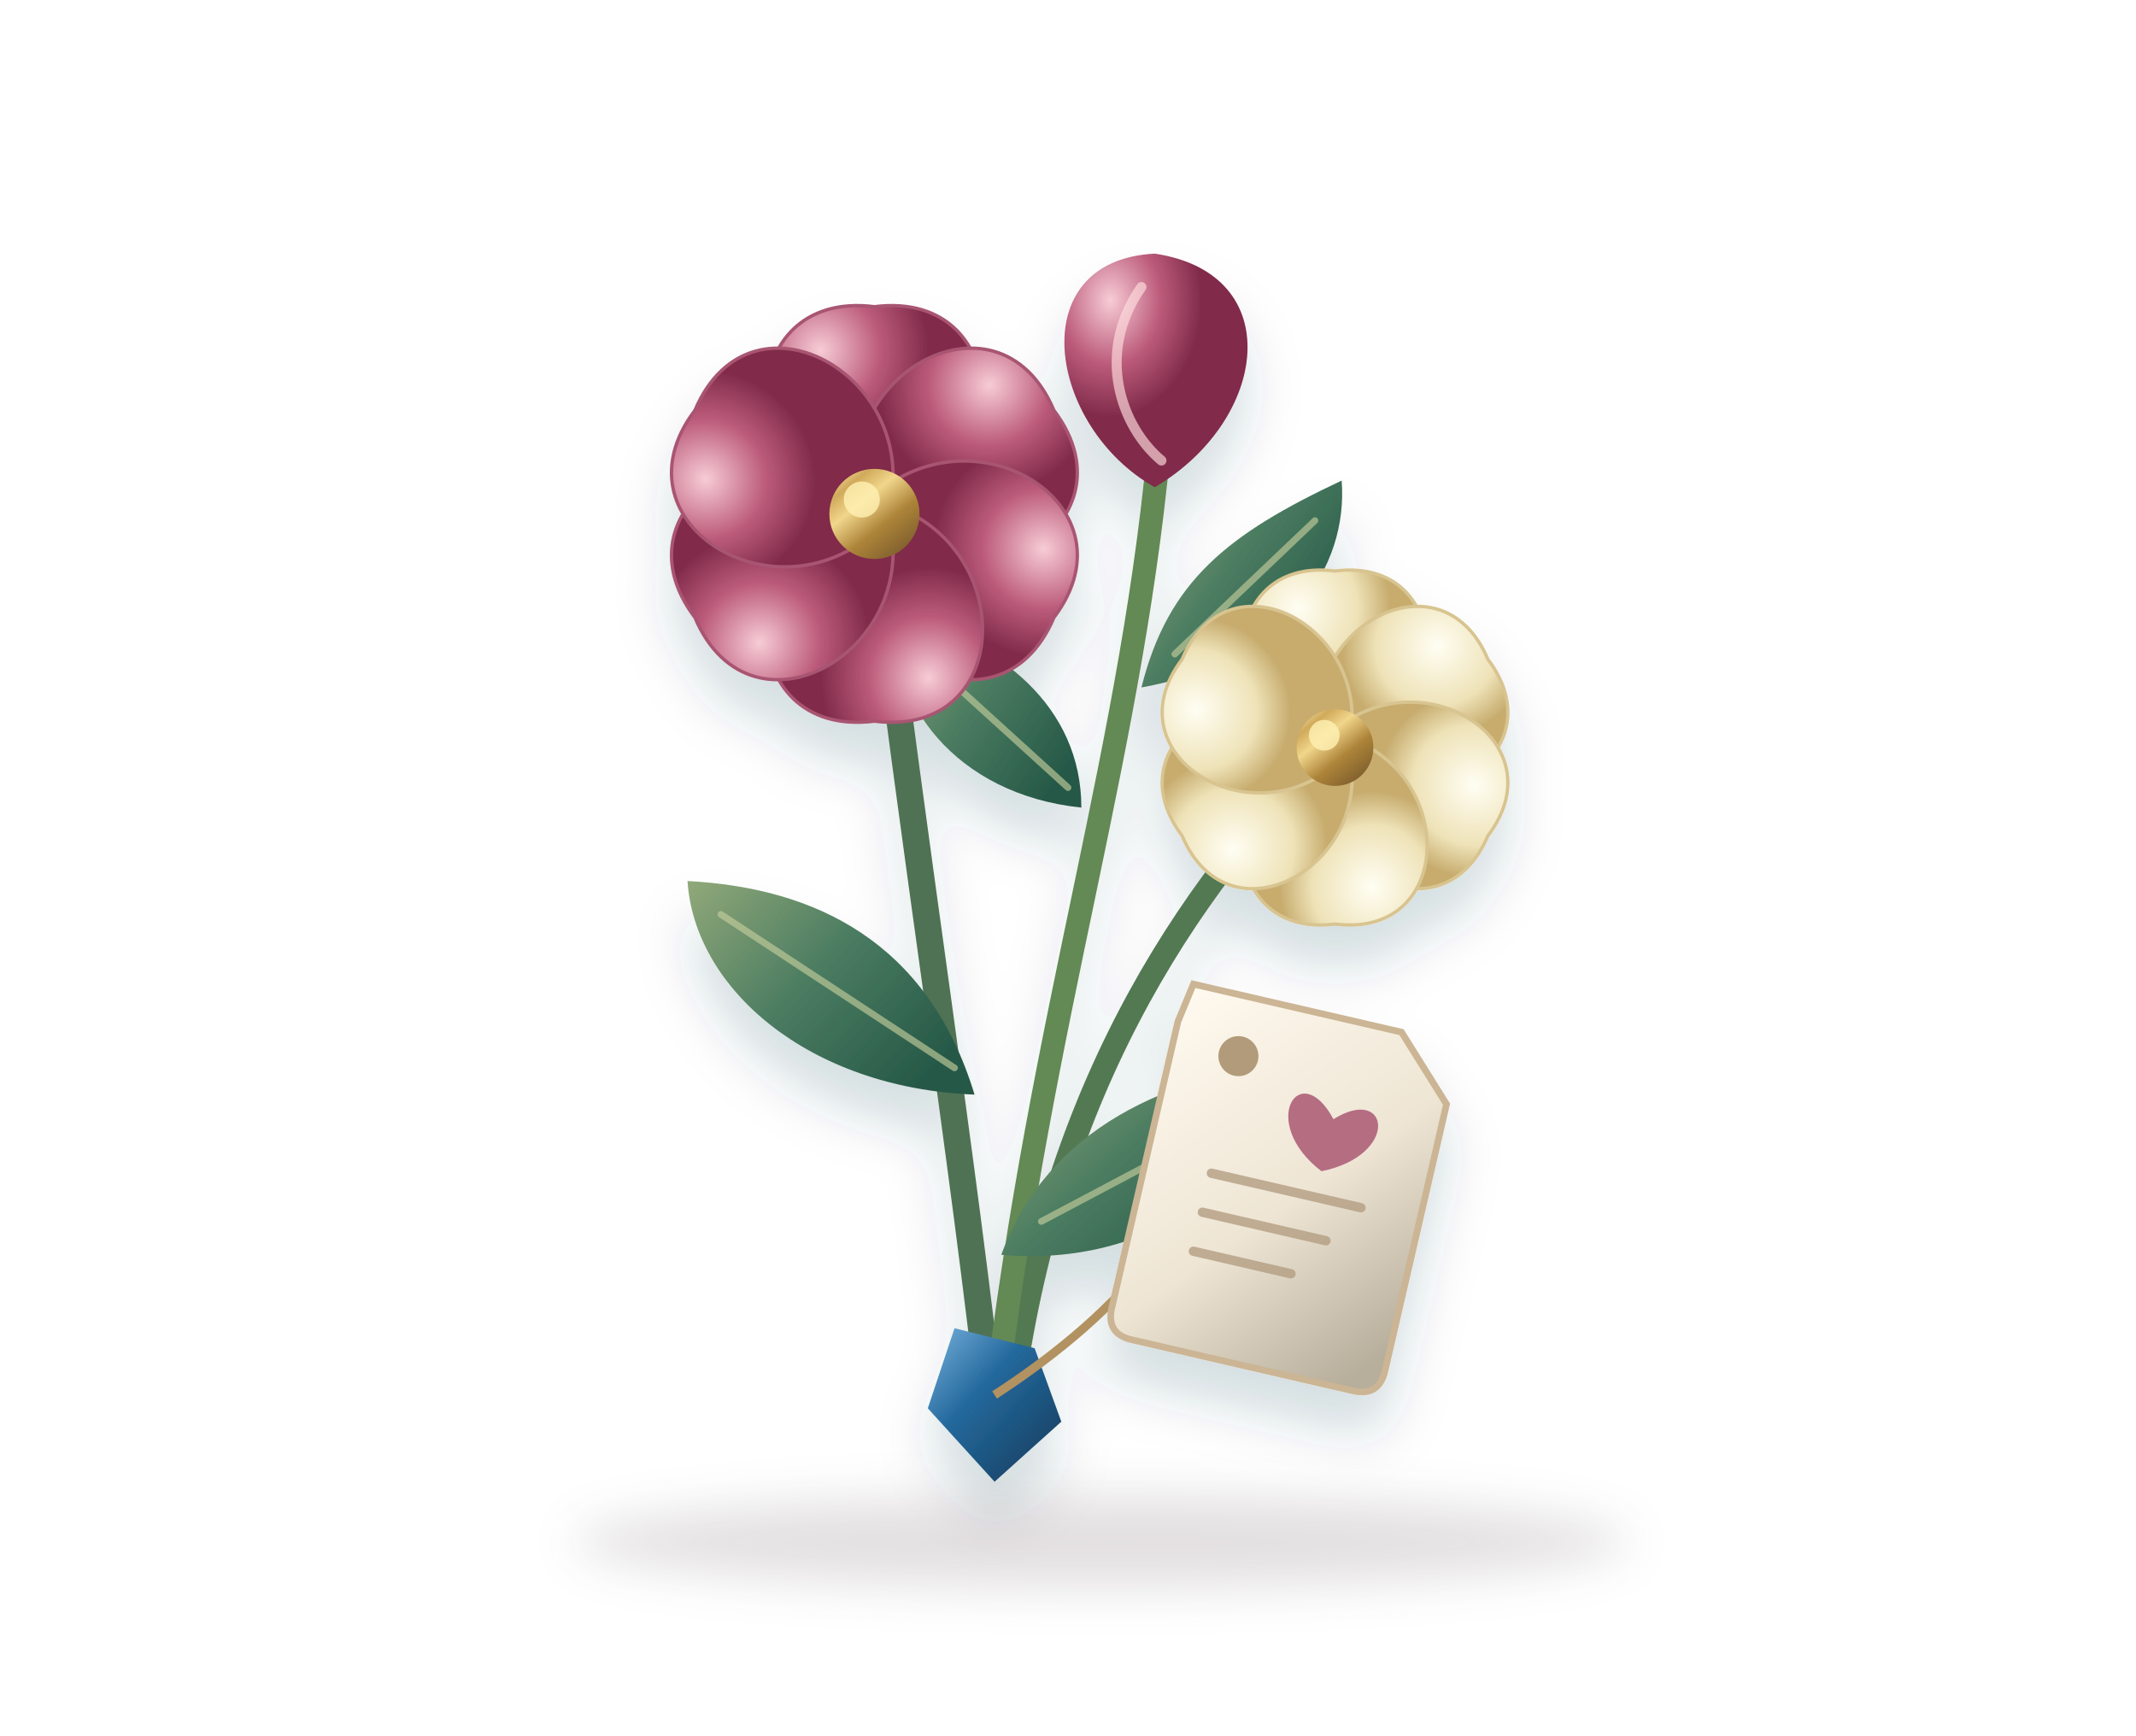
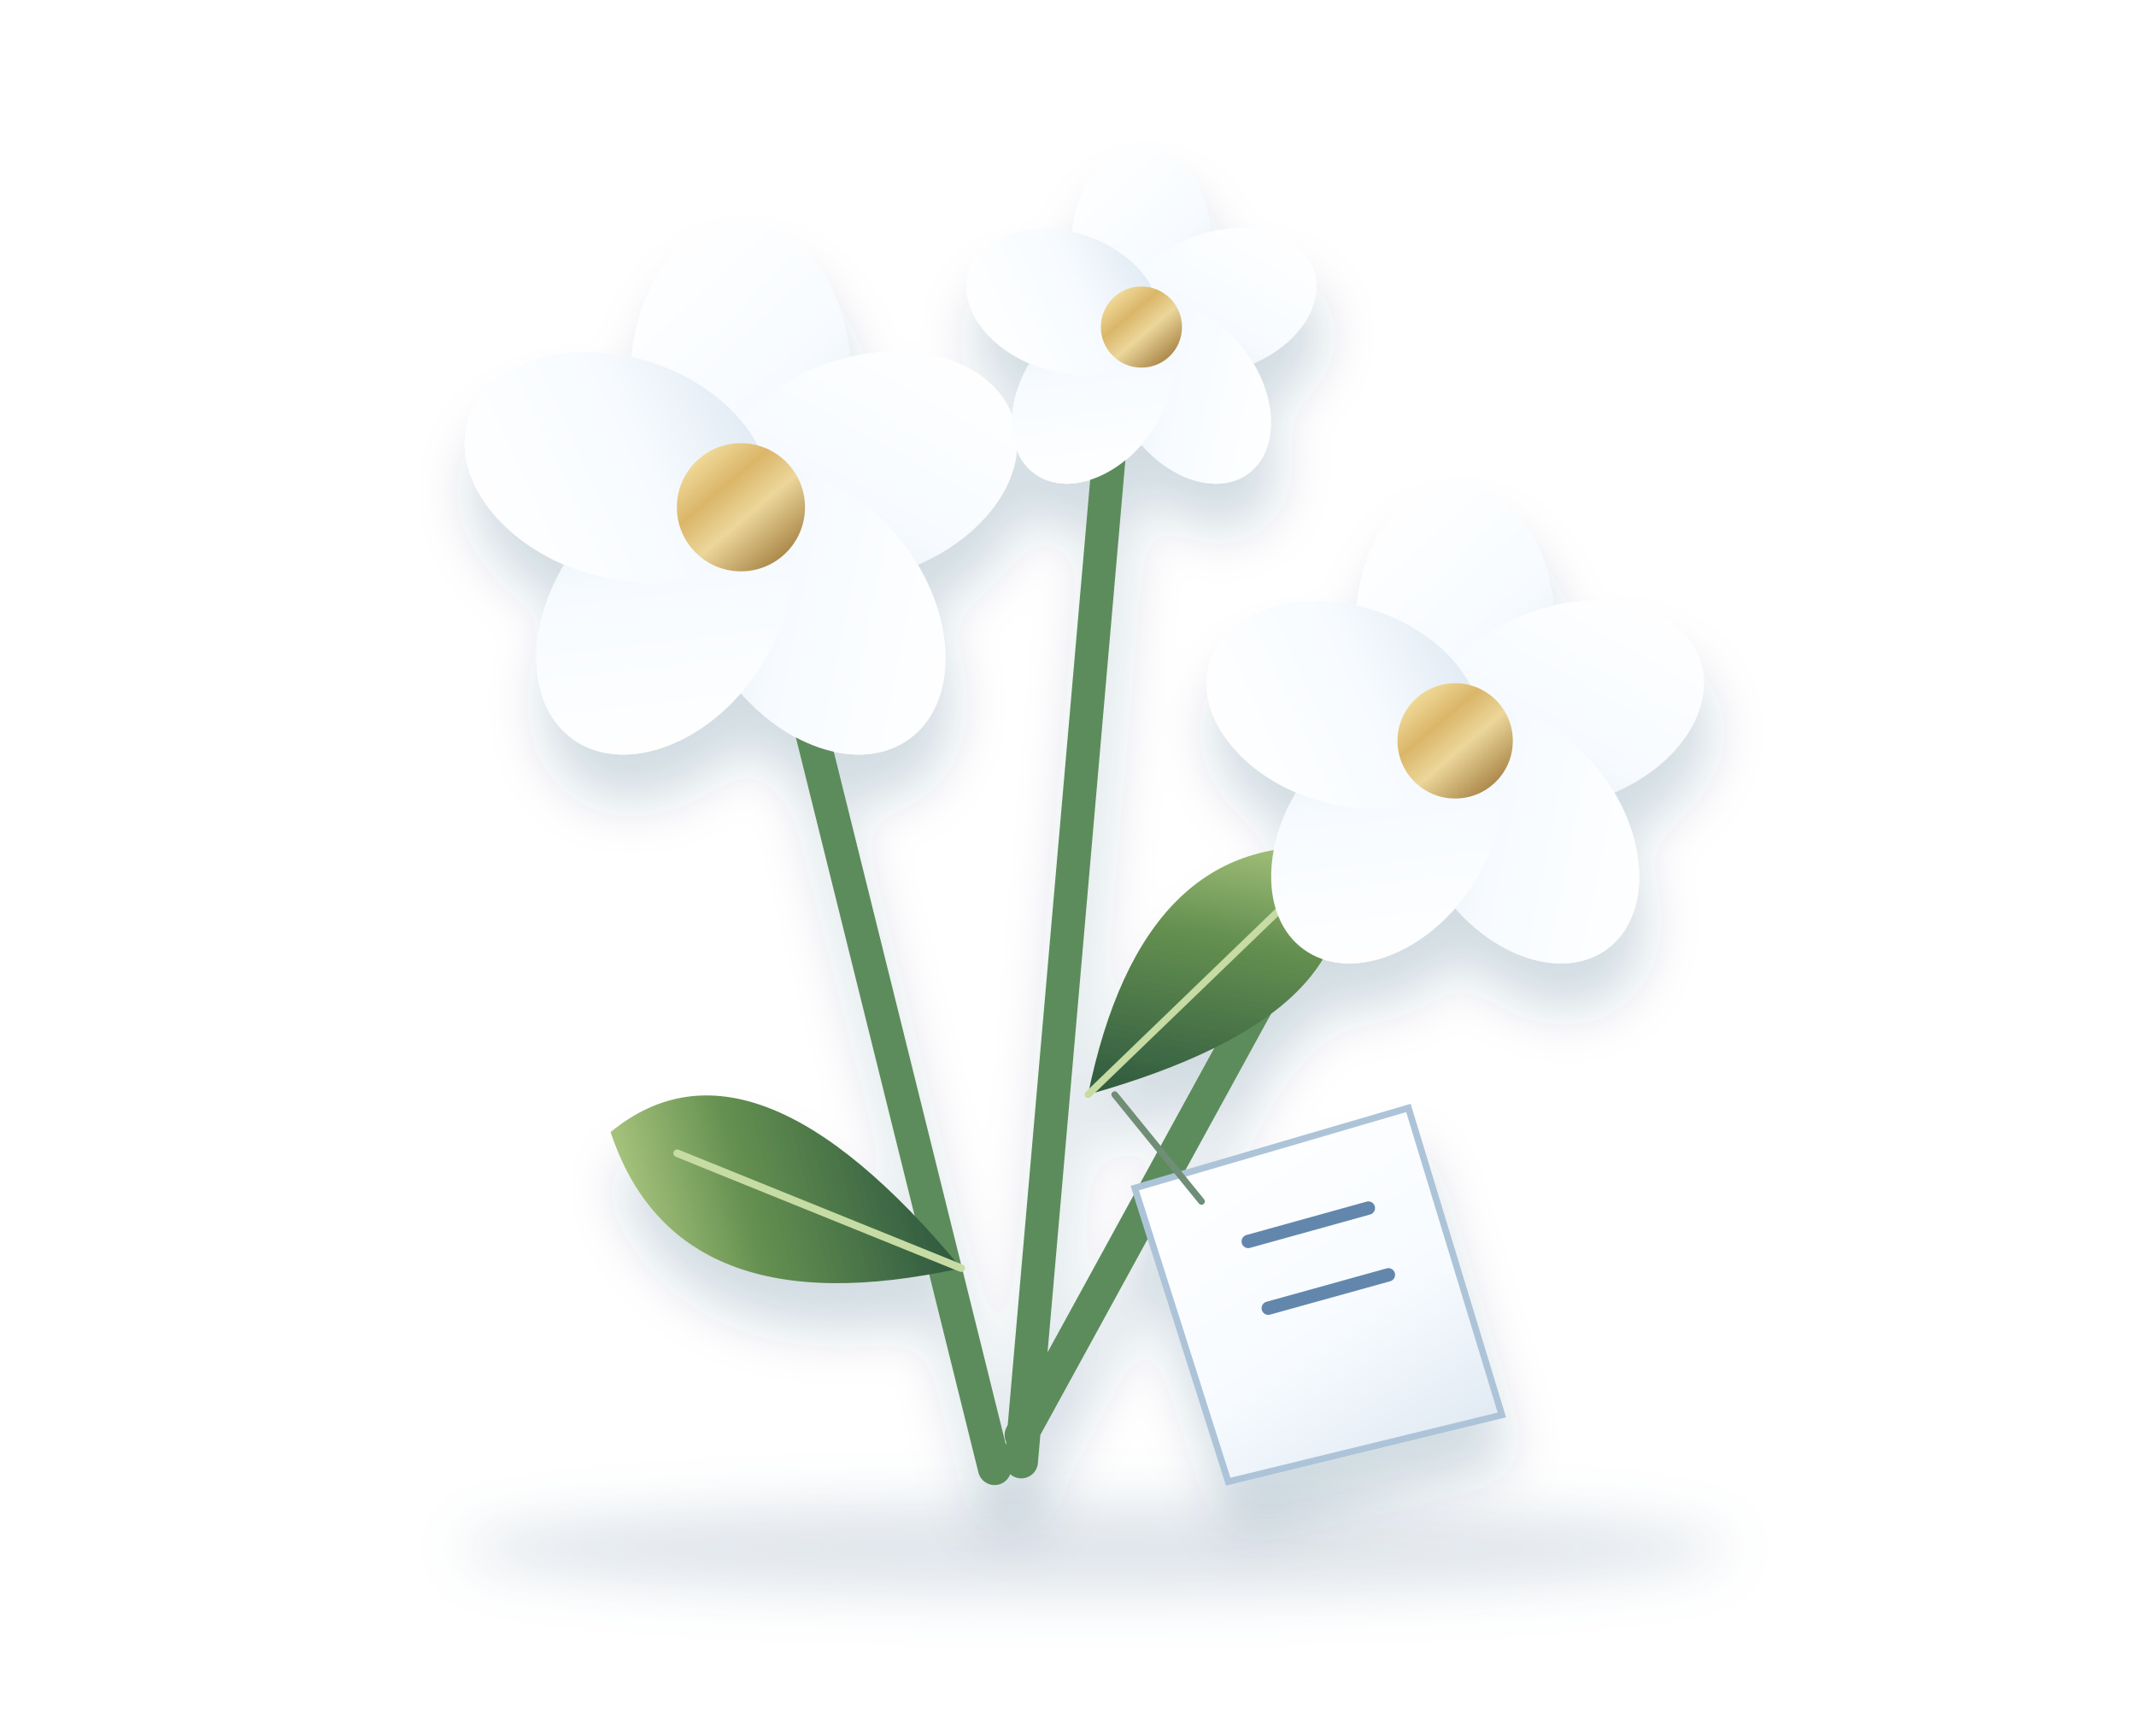
<svg xmlns="http://www.w3.org/2000/svg" viewBox="0 0 320 260">
  <defs>
-     <linearGradient id="kv-names-paper" x1="0" y1="0" x2=".85" y2="1">
-       <stop stop-color="#fffaf0" />
-       <stop offset=".57" stop-color="#eee5d4" />
-       <stop offset="1" stop-color="#b7ae9c" />
+     <linearGradient id="fi-names-paper" x1=".2" y1="0" x2=".85" y2="1">
+       <stop stop-color="#FFF" />
+       <stop offset=".58" stop-color="#F7FBFF" />
+       <stop offset="1" stop-color="#DDE7F1" />
    </linearGradient>
-     <linearGradient id="kv-names-wine" x1="0" y1="0" x2=".95" y2="1">
-       <stop stop-color="#78b2dd" />
-       <stop offset=".4" stop-color="#24699d" />
-       <stop offset="1" stop-color="#153b5b" />
+     <linearGradient id="fi-names-blue" x1=".05" y1="0" x2=".9" y2="1">
+       <stop stop-color="#3D74B2" />
+       <stop offset=".45" stop-color="#003E80" />
+       <stop offset="1" stop-color="#001C48" />
    </linearGradient>
-     <linearGradient id="kv-names-teal" x1="0" y1="0" x2="1" y2="1">
-       <stop stop-color="#8ec5b8" />
-       <stop offset=".48" stop-color="#488c80" />
-       <stop offset="1" stop-color="#24574f" />
+     <linearGradient id="fi-names-ice" x1="0" y1="0" x2=".8" y2="1">
+       <stop stop-color="#FFF" />
+       <stop offset=".3" stop-color="#DEEDF7" />
+       <stop offset="1" stop-color="#8BB4D2" />
    </linearGradient>
-     <linearGradient id="kv-names-gold" x1="0" y1="0" x2=".8" y2="1">
-       <stop stop-color="#fff2b7" />
-       <stop offset=".22" stop-color="#d1aa5b" />
-       <stop offset=".4" stop-color="#f1d68b" />
-       <stop offset=".67" stop-color="#ad8439" />
-       <stop offset="1" stop-color="#7b5b2c" />
+     <linearGradient id="fi-names-metal" x1="0" y1=".15" x2="1" y2=".8">
+       <stop stop-color="#637D93" />
+       <stop offset=".18" stop-color="#EEF5FA" />
+       <stop offset=".39" stop-color="#FFF" />
+       <stop offset=".6" stop-color="#A5B6C4" />
+       <stop offset=".78" stop-color="#E6F0F8" />
+       <stop offset="1" stop-color="#6B849A" />
    </linearGradient>
-     <linearGradient id="kv-names-metal" x1="0" y1="0" x2="1" y2=".9">
-       <stop stop-color="#fafdfb" />
-       <stop offset=".2" stop-color="#c6d0d0" />
-       <stop offset=".43" stop-color="#fbfcf3" />
-       <stop offset=".6" stop-color="#9cabae" />
-       <stop offset="1" stop-color="#4c636d" />
+     <linearGradient id="fi-names-gold" x1="0" y1="0" x2=".85" y2="1">
+       <stop stop-color="#FFF0B8" />
+       <stop offset=".38" stop-color="#DAB669" />
+       <stop offset=".6" stop-color="#ECD69A" />
+       <stop offset="1" stop-color="#9C7637" />
    </linearGradient>
-     <linearGradient id="kv-names-ink" x1="0" y1="0" x2=".7" y2="1">
-       <stop stop-color="#66747d" />
-       <stop offset=".45" stop-color="#35424f" />
-       <stop offset="1" stop-color="#17242f" />
+     <linearGradient id="fi-names-green" x1="0" y1="0" x2="1" y2="1">
+       <stop stop-color="#B1CC84" />
+       <stop offset=".4" stop-color="#669151" />
+       <stop offset="1" stop-color="#2E593F" />
    </linearGradient>
-     <radialGradient id="kv-names-glass" cx="30%" cy="20%" r="85%">
-       <stop stop-color="#fff" stop-opacity=".9" />
-       <stop offset=".5" stop-color="#eaf5ed" stop-opacity=".3" />
-       <stop offset="1" stop-color="#86a3ae" stop-opacity=".55" />
+     <linearGradient id="fi-names-leaf" x1="0" y1="0" x2="1" y2="1">
+       <stop stop-color="#D6B161" />
+       <stop offset=".4" stop-color="#D17539" />
+       <stop offset="1" stop-color="#8E3D31" />
+     </linearGradient>
+     <linearGradient id="fi-names-berry" x1="0" y1="0" x2=".8" y2="1">
+       <stop stop-color="#EA8174" />
+       <stop offset=".4" stop-color="#C23C47" />
+       <stop offset="1" stop-color="#8D2038" />
+     </linearGradient>
+     <radialGradient id="fi-names-glass" cx=".3" cy=".2" r=".8">
+       <stop stop-color="#FFF" stop-opacity=".75" />
+       <stop offset=".46" stop-color="#D5E7F5" stop-opacity=".08" />
+       <stop offset="1" stop-color="#316392" stop-opacity=".23" />
    </radialGradient>
-     <filter id="kv-names-shadow" x="-35%" y="-35%" width="180%" height="190%">
-       <feDropShadow dx="0" dy="6" stdDeviation="4" flood-color="#183a50" flood-opacity=".17" />
+     <radialGradient id="fi-names-skin" cx=".3" cy=".22" r=".9">
+       <stop stop-color="#F9D7AF" />
+       <stop offset=".65" stop-color="#DCA77A" />
+       <stop offset="1" stop-color="#BE855E" />
+     </radialGradient>
+     <filter id="fi-names-shadow" x="-30%" y="-30%" width="170%" height="180%">
+       <feDropShadow dx="1" dy="7" stdDeviation="4" flood-color="#163A60" flood-opacity=".18" />
    </filter>
-     <filter id="kv-names-soft" x="-50%" y="-100%" width="200%" height="300%">
-       <feGaussianBlur stdDeviation="3.5" />
+     <filter id="fi-names-soft" x="-60%" y="-150%" width="220%" height="400%">
+       <feGaussianBlur stdDeviation="4" />
    </filter>
  </defs>
-   <defs>
-     <radialGradient id="kv-names-rose" cx="25%" cy="20%">
-       <stop stop-color="#f7ccd6" />
-       <stop offset=".55" stop-color="#bc5b7b" />
-       <stop offset="1" stop-color="#812b4a" />
-     </radialGradient>
-     <radialGradient id="kv-names-petal" cx="30%" cy="20%">
-       <stop stop-color="#fffef3" />
-       <stop offset=".65" stop-color="#eee2b7" />
-       <stop offset="1" stop-color="#c7ac6e" />
-     </radialGradient>
-     <linearGradient id="kv-names-leaf" x2="1" y2=".7">
-       <stop stop-color="#91a979" />
-       <stop offset=".5" stop-color="#4b7c61" />
-       <stop offset="1" stop-color="#255847" />
-     </linearGradient>
-   </defs>
-   <ellipse cx="165" cy="231" rx="79" ry="7" fill="#473039" opacity=".15" filter="url(#kv-names-soft)" />
-   <g filter="url(#kv-names-shadow)">
-     <path d="M149 216C144 171 137 128 131 78" fill="none" stroke="#507254" stroke-width="4" stroke-linecap="round" stroke-linejoin="round" opacity="1" />
-     <path d="M151 214C156 169 174 137 199 112" fill="none" stroke="#527952" stroke-width="3.5" stroke-linecap="round" stroke-linejoin="round" opacity="1" />
-     <path d="M149 211C156 151 170 112 174 63" fill="none" stroke="#638954" stroke-width="3.5" stroke-linecap="round" stroke-linejoin="round" opacity="1" />
-     <path d="M146 164C121 163 104 148 103 132 122 133 139 141 146 164Z" fill="url(#kv-names-leaf)" />
-     <path d="M150 188C172 190 190 177 195 159 175 161 157 169 150 188Z" fill="url(#kv-names-leaf)" />
-     <path d="M162 121C143 119 133 105 134 92 150 96 162 106 162 121Z" fill="url(#kv-names-leaf)" />
-     <path d="M171 103C193 99 202 85 201 72 184 80 175 87 171 103Z" fill="url(#kv-names-leaf)" />
-     <path d="M108 137 143 160M156 183 190 165M138 98 160 118M176 98 197 78" fill="none" stroke="#c3cc9b" stroke-width="1" stroke-linecap="round" stroke-linejoin="round" opacity="0.65" />
-     <g>
-       <path transform="rotate(0 131 77)" d="M131 79C109.4 74.3 109.4 43.25 131 45.95C152.6 43.25 152.6 74.3 131 79Z" fill="url(#kv-names-rose)" stroke="#a85472" stroke-width=".5" />
-       <path transform="rotate(60 131 77)" d="M131 79C109.4 74.3 109.4 43.25 131 45.95C152.6 43.25 152.6 74.3 131 79Z" fill="url(#kv-names-rose)" stroke="#a85472" stroke-width=".5" />
-       <path transform="rotate(120 131 77)" d="M131 79C109.4 74.3 109.4 43.25 131 45.95C152.6 43.25 152.6 74.3 131 79Z" fill="url(#kv-names-rose)" stroke="#a85472" stroke-width=".5" />
-       <path transform="rotate(180 131 77)" d="M131 79C109.4 74.3 109.4 43.25 131 45.95C152.6 43.25 152.6 74.3 131 79Z" fill="url(#kv-names-rose)" stroke="#a85472" stroke-width=".5" />
-       <path transform="rotate(240 131 77)" d="M131 79C109.4 74.3 109.4 43.25 131 45.95C152.6 43.25 152.6 74.3 131 79Z" fill="url(#kv-names-rose)" stroke="#a85472" stroke-width=".5" />
-       <path transform="rotate(300 131 77)" d="M131 79C109.4 74.3 109.4 43.25 131 45.95C152.6 43.25 152.6 74.3 131 79Z" fill="url(#kv-names-rose)" stroke="#a85472" stroke-width=".5" />
-       <circle cx="131" cy="77" r="6.75" fill="url(#kv-names-gold)" />
-       <circle cx="129.11" cy="74.84" r="2.7" fill="#fff1b3" opacity=".8" />
+   <ellipse cx="164" cy="232" rx="95" ry="7" fill="#204873" opacity=".14" filter="url(#fi-names-soft)" />
+   <g filter="url(#fi-names-shadow)">
+     <path d="M149 220 112 71M153 215l63-115M153 219l15-172" fill="none" stroke="#5C8C5C" stroke-width="5" stroke-linecap="round" stroke-linejoin="round" />
+     <g transform="translate(144 190) rotate(-43) scale(0.57)">
+       <path d="M0 0Q-66-39-43-89 5-86 0 0Z" fill="url(#fi-names-green)" />
+       <path d="M0 0-34-73" fill="none" stroke="#C7DBA4" stroke-width="2" stroke-linecap="round" stroke-linejoin="round" />
    </g>
-     <g>
-       <path transform="rotate(0 200 112)" d="M200 114C181.6 109.7 181.6 83.25 200 85.55C218.4 83.25 218.4 109.7 200 114Z" fill="url(#kv-names-petal)" stroke="#d8c490" stroke-width=".5" />
-       <path transform="rotate(60 200 112)" d="M200 114C181.6 109.7 181.6 83.25 200 85.55C218.4 83.25 218.4 109.7 200 114Z" fill="url(#kv-names-petal)" stroke="#d8c490" stroke-width=".5" />
-       <path transform="rotate(120 200 112)" d="M200 114C181.6 109.7 181.6 83.25 200 85.55C218.4 83.25 218.4 109.7 200 114Z" fill="url(#kv-names-petal)" stroke="#d8c490" stroke-width=".5" />
-       <path transform="rotate(180 200 112)" d="M200 114C181.6 109.7 181.6 83.25 200 85.55C218.4 83.25 218.4 109.7 200 114Z" fill="url(#kv-names-petal)" stroke="#d8c490" stroke-width=".5" />
-       <path transform="rotate(240 200 112)" d="M200 114C181.6 109.7 181.6 83.25 200 85.55C218.4 83.25 218.4 109.7 200 114Z" fill="url(#kv-names-petal)" stroke="#d8c490" stroke-width=".5" />
-       <path transform="rotate(300 200 112)" d="M200 114C181.6 109.7 181.6 83.25 200 85.55C218.4 83.25 218.4 109.7 200 114Z" fill="url(#kv-names-petal)" stroke="#d8c490" stroke-width=".5" />
-       <circle cx="200" cy="112" r="5.75" fill="url(#kv-names-gold)" />
-       <circle cx="198.39" cy="110.16" r="2.3" fill="#fff1b3" opacity=".8" />
+     <g transform="translate(163 164) rotate(71) scale(0.53)">
+       <path d="M0 0Q-66-39-43-89 5-86 0 0Z" fill="url(#fi-names-green)" />
+       <path d="M0 0-34-73" fill="none" stroke="#C7DBA4" stroke-width="2" stroke-linecap="round" stroke-linejoin="round" />
    </g>
-     <path d="M173 38C153 39 157 64 173 73 190 63 193 41 173 38Z" fill="url(#kv-names-rose)" />
-     <path d="M171 43C164 53 168 64 174 69" fill="none" stroke="#ffdfde" stroke-width="1.5" stroke-linecap="round" stroke-linejoin="round" opacity="0.65" />
-     <path d="M143 199 155 202 159 213 149 222 139 211Z" fill="url(#kv-names-wine)" />
-     <path d="M149 209C169 196 181 181 182 165" fill="none" stroke="#b19261" stroke-width="1.3" />
-     <g transform="rotate(13 191 179)">
-       <path d="M172 151H204L213 160V201Q213 205 209 205H175Q171 205 171 201V157Z" fill="url(#kv-names-paper)" stroke="#cbb594" />
-       <circle cx="181" cy="160" r="3" fill="#b29b7a" />
-       <path d="M181 178H204M181 184H200M181 190H196" fill="none" stroke="#b39d82" stroke-width="1.4" stroke-linecap="round" stroke-linejoin="round" opacity="0.8" />
-       <path d="M197 166C190 158 186 169 197 174 208 169 204 159 197 166Z" fill="#b56d82" />
-     </g>
+     <ellipse cx="111" cy="56.5" rx="16.5" ry="23.4" transform="rotate(0 111 56.5)" fill="url(#fi-names-paper)" />
+     <ellipse cx="129.546" cy="69.974" rx="16.5" ry="23.4" transform="rotate(72 129.5456 69.97417)" fill="url(#fi-names-paper)" />
+     <ellipse cx="122.462" cy="91.776" rx="16.5" ry="23.4" transform="rotate(144 122.4618 91.77583)" fill="url(#fi-names-paper)" />
+     <ellipse cx="99.538" cy="91.776" rx="16.5" ry="23.4" transform="rotate(216 99.53819 91.77583)" fill="url(#fi-names-paper)" />
+     <ellipse cx="92.454" cy="69.974" rx="16.5" ry="23.4" transform="rotate(288 92.4544 69.97417)" fill="url(#fi-names-paper)" />
+     <circle cx="111" cy="76" r="9.6" fill="url(#fi-names-gold)" />
+     <ellipse cx="218" cy="93.45" rx="14.85" ry="21.06" transform="rotate(0 218 93.45)" fill="url(#fi-names-paper)" />
+     <ellipse cx="234.691" cy="105.577" rx="14.85" ry="21.06" transform="rotate(72 234.691 105.5768)" fill="url(#fi-names-paper)" />
+     <ellipse cx="228.316" cy="125.198" rx="14.85" ry="21.06" transform="rotate(144 228.3156 125.1982)" fill="url(#fi-names-paper)" />
+     <ellipse cx="207.684" cy="125.198" rx="14.85" ry="21.06" transform="rotate(216 207.6844 125.1982)" fill="url(#fi-names-paper)" />
+     <ellipse cx="201.309" cy="105.577" rx="14.85" ry="21.06" transform="rotate(288 201.309 105.5768)" fill="url(#fi-names-paper)" />
+     <circle cx="218" cy="111" r="8.64" fill="url(#fi-names-gold)" />
+     <ellipse cx="171" cy="36.65" rx="10.45" ry="14.82" transform="rotate(0 171 36.65)" fill="url(#fi-names-paper)" />
+     <ellipse cx="182.746" cy="45.184" rx="10.45" ry="14.82" transform="rotate(72 182.7455 45.18364)" fill="url(#fi-names-paper)" />
+     <ellipse cx="178.259" cy="58.991" rx="10.45" ry="14.82" transform="rotate(144 178.2591 58.99136)" fill="url(#fi-names-paper)" />
+     <ellipse cx="163.741" cy="58.991" rx="10.45" ry="14.82" transform="rotate(216 163.7409 58.99136)" fill="url(#fi-names-paper)" />
+     <ellipse cx="159.254" cy="45.184" rx="10.45" ry="14.82" transform="rotate(288 159.2545 45.18364)" fill="url(#fi-names-paper)" />
+     <circle cx="171" cy="49" r="6.08" fill="url(#fi-names-gold)" />
+     <path d="M170 178 211 166 225 212 184 222Z" fill="url(#fi-names-paper)" stroke="#ADC4D8" stroke-width="1" />
+     <path d="M187 186l18-5M190 196l18-5" fill="none" stroke="#6387AC" stroke-width="2" stroke-linecap="round" stroke-linejoin="round" />
+     <path d="M180 180l-13-16" fill="none" stroke="#6F8D75" stroke-width="1" stroke-linecap="round" stroke-linejoin="round" />
  </g>
</svg>
